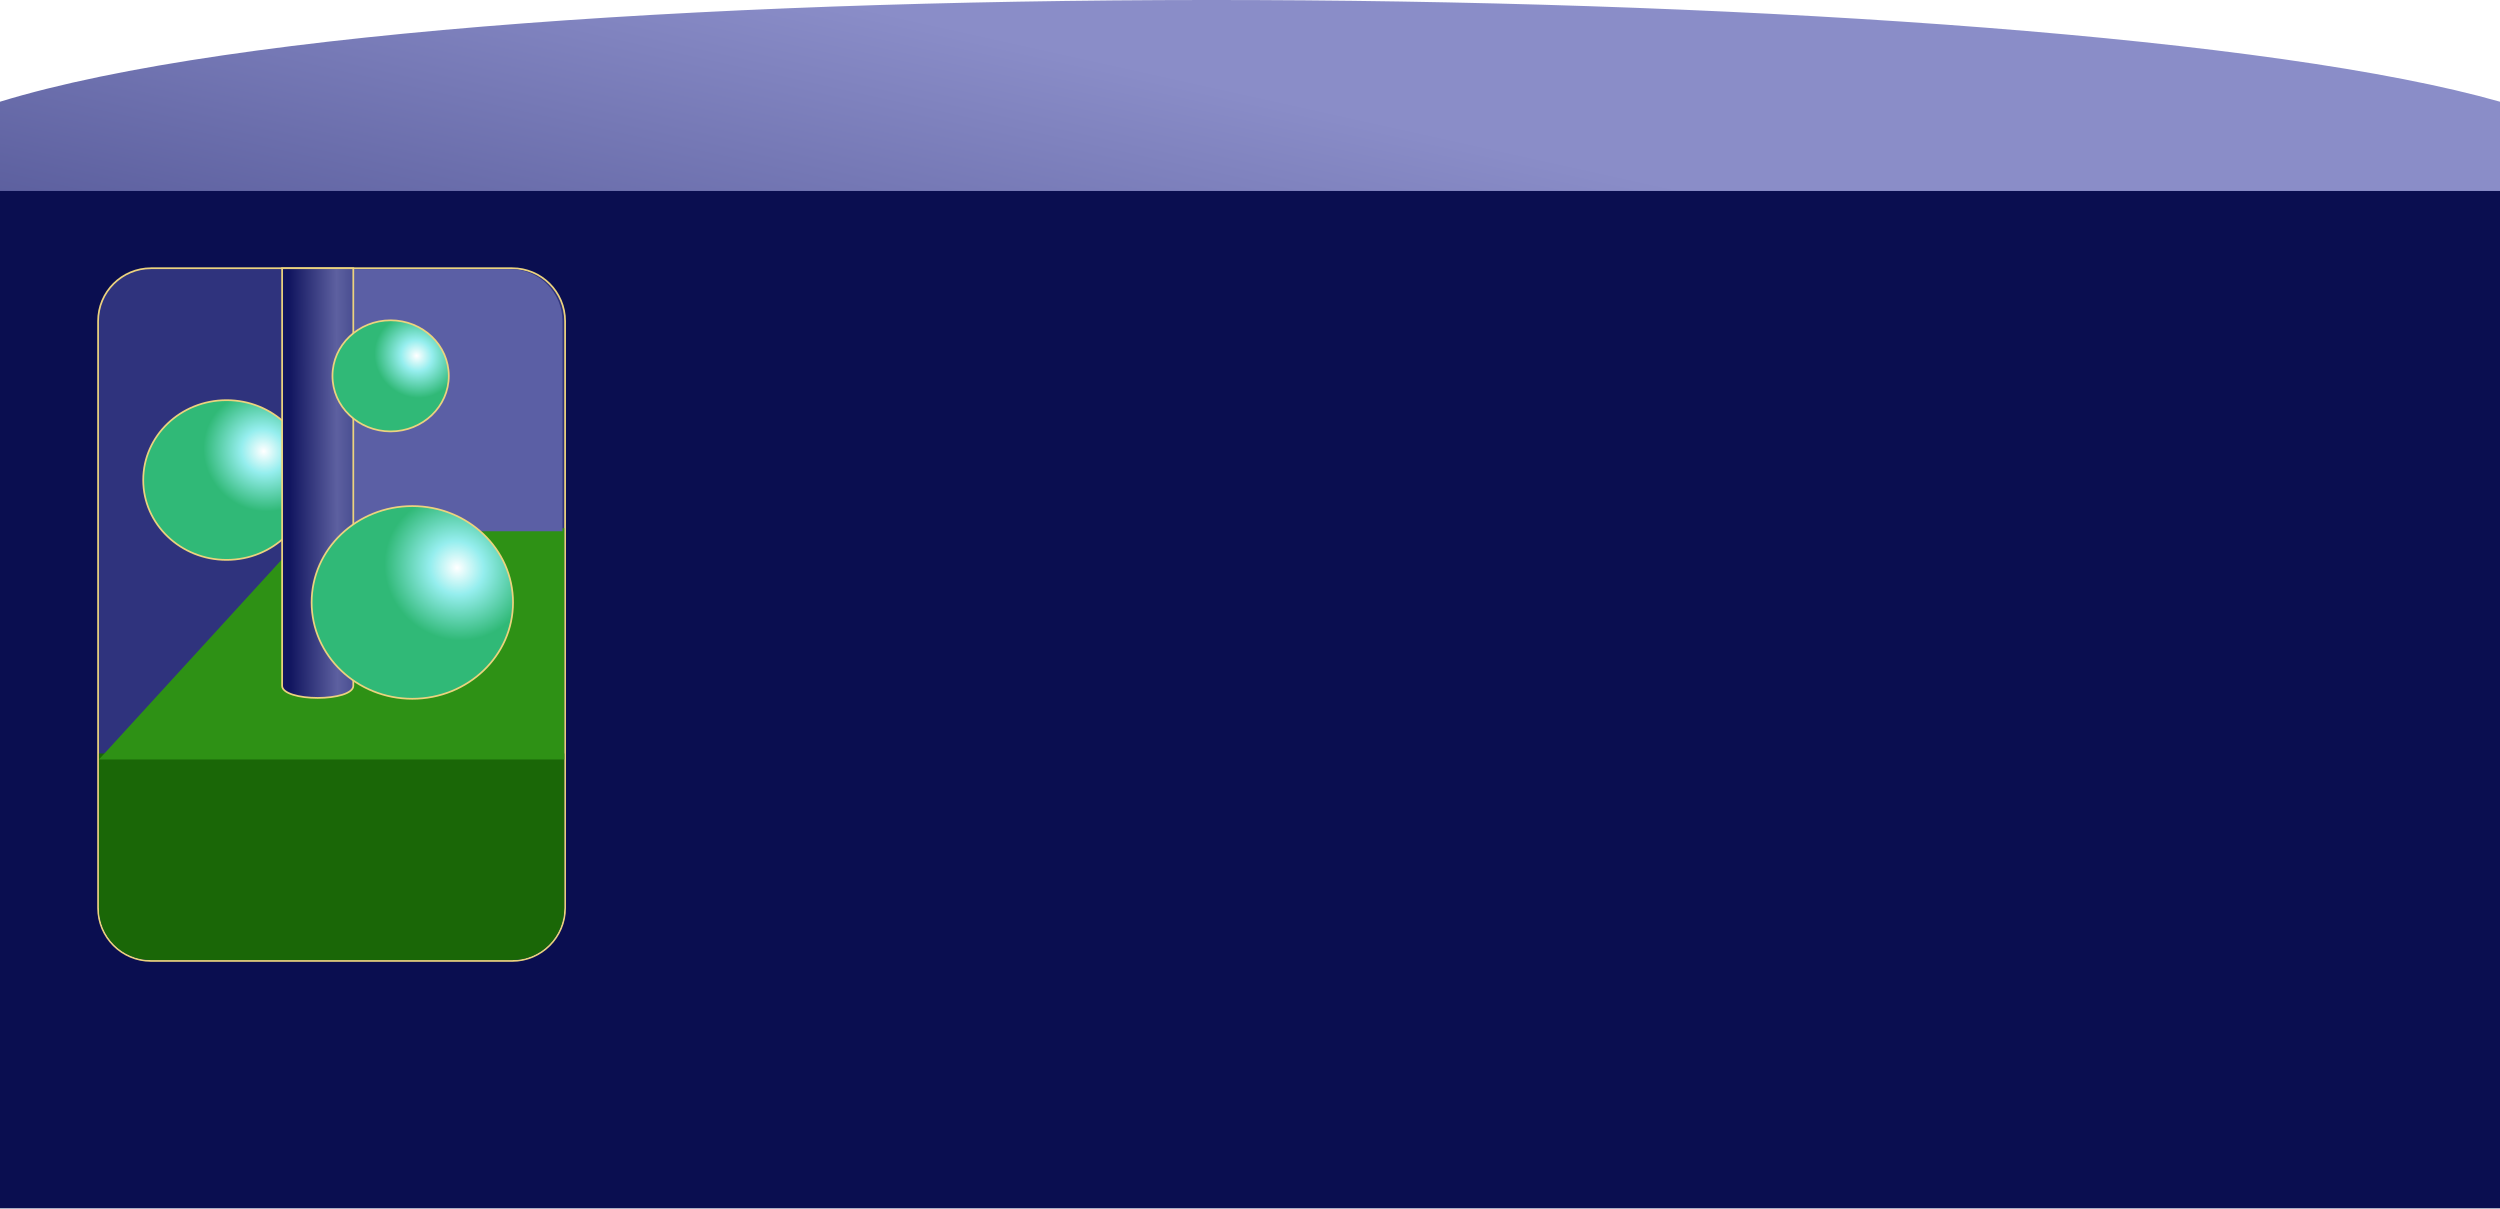
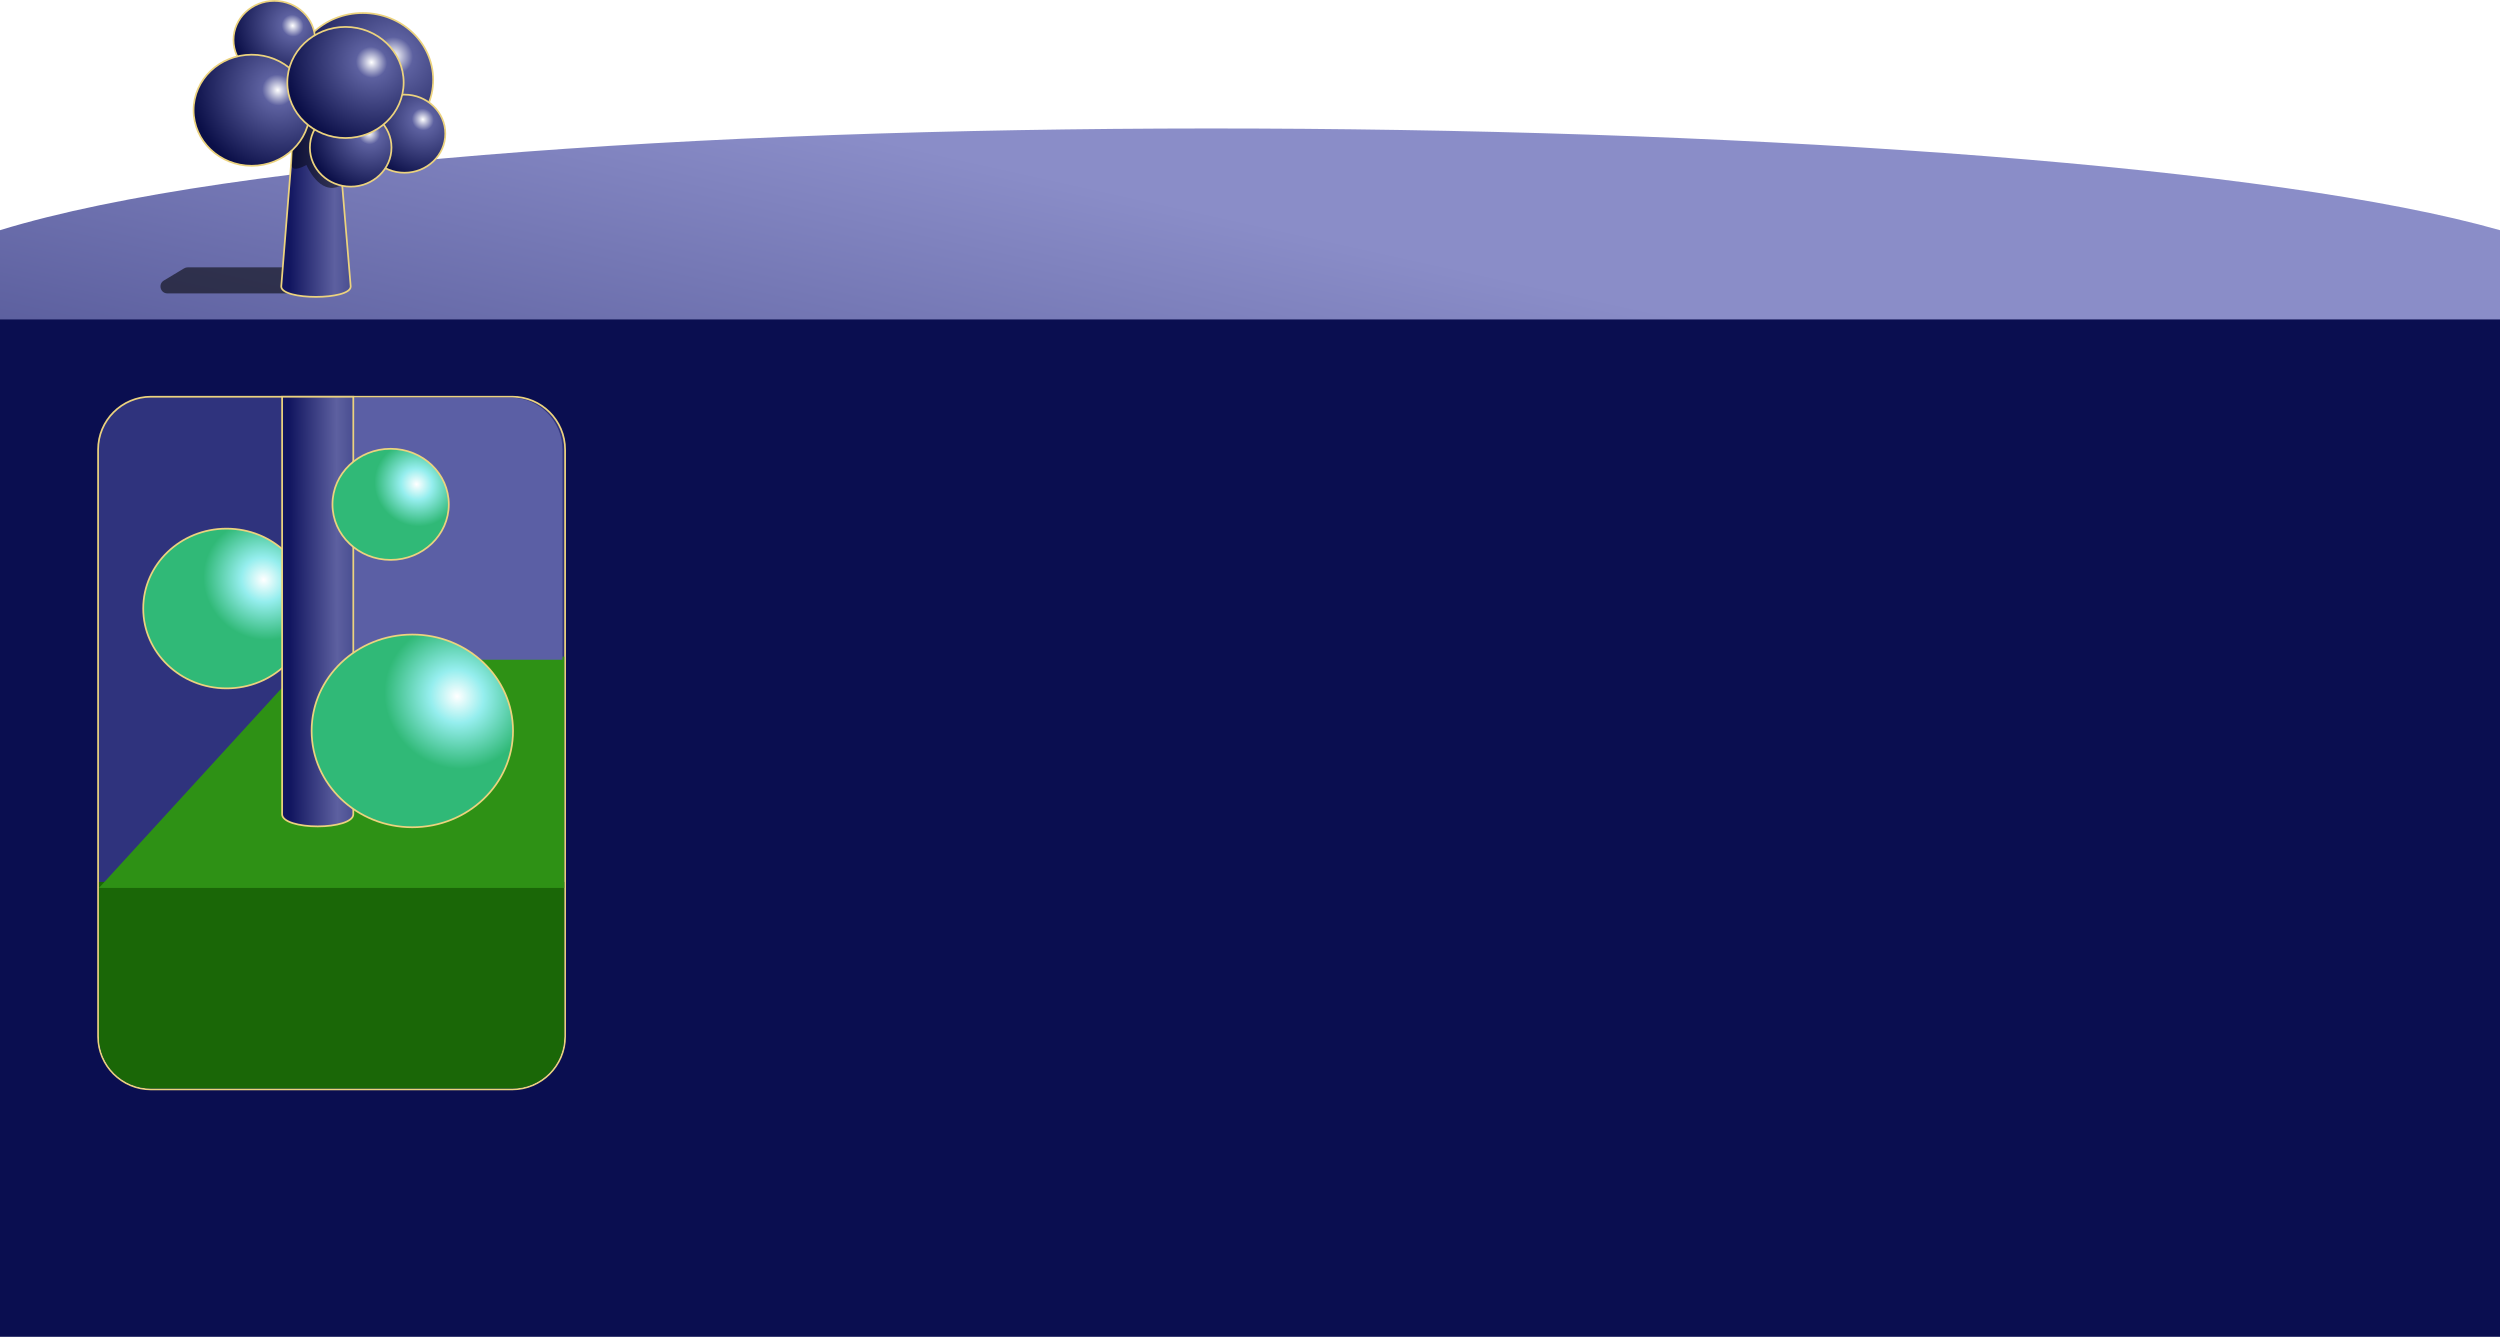
- <svg xmlns="http://www.w3.org/2000/svg" fill="none" viewBox="0 0 1440 696">
-   <path fill="url(#a)" d="M0 58.593c268.56-82.563 1181.96-73.556 1440 0V598H0V58.593Z" />
-   <path fill="#0A0E50" d="M0 110h1440v586H0V110Z" />
-   <rect width="269" height="399" x="56.5" y="154.5" fill="#2F337D" stroke="#ECD37E" rx="30.5" />
-   <path fill="#1A6707" d="M57 434h268v89c0 16.569-13.431 30-30 30H87c-16.569 0-30-13.431-30-30v-89Z" />
-   <path fill="#2E9115" d="M178.816 304.25H325v133.202H57L178.816 304.25Z" />
-   <path fill="#5B5FA5" d="M177.5 155H294c16.569 0 30 13.431 30 30v121H177.5V155Z" />
-   <path fill="url(#b)" stroke="#ECD37E" d="M178.5 276.5c0 25.385-21.47 46-48 46s-48-20.615-48-46 21.47-46 48-46 48 20.615 48 46Z" />
-   <path fill="url(#c)" stroke="#ECD37E" d="M162.5 154.5h41V395c0 1.052-.546 2.017-1.621 2.894-1.08.882-2.654 1.639-4.593 2.254-3.872 1.23-9.067 1.852-14.286 1.852-5.219 0-10.414-.622-14.286-1.852-1.939-.615-3.513-1.372-4.593-2.254-1.075-.877-1.621-1.842-1.621-2.894V154.5Z" />
-   <path fill="url(#d)" stroke="#ECD37E" d="M258.5 216.5c0 17.652-14.977 32-33.5 32s-33.5-14.348-33.5-32 14.977-32 33.5-32 33.5 14.348 33.5 32Z" />
-   <path fill="url(#e)" stroke="#ECD37E" d="M295.5 347c0 30.631-25.947 55.5-58 55.5s-58-24.869-58-55.5 25.947-55.5 58-55.5 58 24.869 58 55.5Z" />
+ <svg xmlns="http://www.w3.org/2000/svg" fill="none" viewBox="0 0 1440 770">
+   <path fill="url(#a)" d="M0 132.593c268.56-82.562 1181.96-73.556 1440 0V672H0V132.593Z" />
+   <path fill="#000" fill-opacity=".55" d="M106.05 154.57a4 4 0 0 1 2.058-.57H195a4 4 0 0 1 4 4v7a4 4 0 0 1-4 4H96.441c-4.057 0-5.537-5.343-2.058-7.43l11.667-7Z" />
+   <path fill="url(#b)" stroke="#ECD37E" stroke-linecap="round" d="m173 28-11 137c0 8 40 8 40 0L190.5 28c0 4-17.5 4-17.5 0Z" />
+   <path fill="#000" fill-opacity=".47" d="M176.5 95s-8.5 5-8.5 0l1.5-47H192l4 59c-12 6-19.5-12-19.5-12Z" />
+   <path fill="url(#c)" stroke="#ECD37E" d="M249.5 46c0 21.24-18.109 38.5-40.5 38.5S168.5 67.24 168.5 46 186.609 7.5 209 7.5s40.5 17.26 40.5 38.5Z" />
+   <path fill="url(#d)" stroke="#ECD37E" d="M181.5 23c0 12.407-10.501 22.5-23.5 22.5S134.5 35.407 134.5 23 145.001.5 158 .5s23.5 10.093 23.5 22.5Z" />
+   <path fill="url(#e)" stroke="#ECD37E" d="M256.5 77c0 12.407-10.501 22.5-23.5 22.5S209.5 89.407 209.5 77s10.501-22.5 23.5-22.5 23.5 10.093 23.5 22.5Z" />
+   <path fill="url(#f)" stroke="#ECD37E" d="M225.5 85c0 12.407-10.501 22.5-23.5 22.5S178.5 97.407 178.5 85s10.501-22.5 23.5-22.5 23.5 10.093 23.5 22.5Z" />
+   <path fill="url(#g)" stroke="#ECD37E" d="M178.5 63.5c0 17.652-14.977 32-33.5 32s-33.5-14.348-33.5-32 14.977-32 33.5-32 33.5 14.348 33.5 32Z" />
+   <path fill="url(#h)" stroke="#ECD37E" d="M232.5 47.5c0 17.652-14.977 32-33.5 32s-33.5-14.348-33.5-32 14.977-32 33.5-32 33.5 14.348 33.5 32Z" />
+   <path fill="#0A0E50" d="M0 184h1440v586H0V184Z" />
+   <rect width="269" height="399" x="56.5" y="228.5" fill="#2F337D" stroke="#ECD37E" rx="30.5" />
+   <path fill="#1A6707" d="M57 508h268v89c0 16.569-13.431 30-30 30H87c-16.569 0-30-13.431-30-30v-89Z" />
+   <path fill="#2E9115" d="M178.816 378.25H325v133.202H57L178.816 378.25Z" />
+   <path fill="#5B5FA5" d="M177.5 229H294c16.569 0 30 13.431 30 30v121H177.5V229Z" />
+   <path fill="url(#i)" stroke="#ECD37E" d="M178.5 350.5c0 25.385-21.47 46-48 46s-48-20.615-48-46 21.47-46 48-46 48 20.615 48 46Z" />
+   <path fill="url(#j)" stroke="#ECD37E" d="M162.5 228.5h41V469c0 1.052-.546 2.017-1.621 2.894-1.08.882-2.654 1.639-4.593 2.254-3.872 1.23-9.067 1.852-14.286 1.852-5.219 0-10.414-.622-14.286-1.852-1.939-.615-3.513-1.372-4.593-2.254-1.075-.877-1.621-1.842-1.621-2.894V228.5Z" />
+   <path fill="url(#k)" stroke="#ECD37E" d="M258.5 290.5c0 17.652-14.977 32-33.5 32s-33.5-14.348-33.5-32 14.977-32 33.5-32 33.5 14.348 33.5 32Z" />
+   <path fill="url(#l)" stroke="#ECD37E" d="M295.5 421c0 30.631-25.947 55.5-58 55.5s-58-24.869-58-55.5 25.947-55.5 58-55.5 58 24.869 58 55.5Z" />
  <defs>
-     <radialGradient id="b" cx="0" cy="0" r="1" gradientTransform="rotate(133.177 19.66 162.853) scale(69.9791 73.4534)" gradientUnits="userSpaceOnUse">
+     <radialGradient id="c" cx="0" cy="0" r="1" gradientTransform="rotate(133.403 106.618 64.951) scale(58.9105 61.8645)" gradientUnits="userSpaceOnUse">
+       <stop offset=".001" stop-color="#fff" />
+       <stop offset=".178" stop-color="#5D61A0" />
+       <stop offset="1" stop-color="#0B0F48" />
+     </radialGradient>
+     <radialGradient id="d" cx="0" cy="0" r="1" gradientTransform="rotate(133.19 81.082 43.89) scale(34.6206 36.3405)" gradientUnits="userSpaceOnUse">
+       <stop offset=".001" stop-color="#fff" />
+       <stop offset=".178" stop-color="#5D61A0" />
+       <stop offset="1" stop-color="#0B0F48" />
+     </radialGradient>
+     <radialGradient id="e" cx="0" cy="0" r="1" gradientTransform="rotate(133.19 106.895 87.122) scale(34.6206 36.3405)" gradientUnits="userSpaceOnUse">
+       <stop offset=".001" stop-color="#fff" />
+       <stop offset=".178" stop-color="#5D61A0" />
+       <stop offset="1" stop-color="#0B0F48" />
+     </radialGradient>
+     <radialGradient id="f" cx="0" cy="0" r="1" gradientTransform="rotate(133.19 89.664 84.413) scale(34.6206 36.3405)" gradientUnits="userSpaceOnUse">
+       <stop offset=".001" stop-color="#fff" />
+       <stop offset=".178" stop-color="#5D61A0" />
+       <stop offset="1" stop-color="#0B0F48" />
+     </radialGradient>
+     <radialGradient id="g" cx="0" cy="0" r="1" gradientTransform="matrix(-33.5678 35.66741 -37.4452 -35.24095 159.983 51.932)" gradientUnits="userSpaceOnUse">
+       <stop offset=".001" stop-color="#fff" />
+       <stop offset=".178" stop-color="#5D61A0" />
+       <stop offset="1" stop-color="#0B0F48" />
+     </radialGradient>
+     <radialGradient id="h" cx="0" cy="0" r="1" gradientTransform="matrix(-33.5678 35.66741 -37.4452 -35.24095 213.983 35.932)" gradientUnits="userSpaceOnUse">
+       <stop offset=".001" stop-color="#fff" />
+       <stop offset=".178" stop-color="#5D61A0" />
+       <stop offset="1" stop-color="#0B0F48" />
+     </radialGradient>
+     <radialGradient id="i" cx="0" cy="0" r="1" gradientTransform="rotate(133.177 3.64 199.853) scale(69.9791 73.4534)" gradientUnits="userSpaceOnUse">
      <stop offset=".001" stop-color="#fff" />
      <stop offset=".178" stop-color="#95EEEE" />
      <stop offset=".484" stop-color="#30B977" />
    </radialGradient>
-     <radialGradient id="d" cx="0" cy="0" r="1" gradientTransform="matrix(-33.5678 35.66741 -37.4452 -35.24095 239.983 204.932)" gradientUnits="userSpaceOnUse">
+     <radialGradient id="k" cx="0" cy="0" r="1" gradientTransform="matrix(-33.5678 35.66741 -37.4452 -35.24095 239.983 278.932)" gradientUnits="userSpaceOnUse">
      <stop offset=".001" stop-color="#fff" />
      <stop offset=".178" stop-color="#95EEEE" />
      <stop offset=".484" stop-color="#30B977" />
    </radialGradient>
-     <radialGradient id="e" cx="0" cy="0" r="1" gradientTransform="matrix(-57.75666 61.4573 -64.51487 -60.63013 263.28 327.068)" gradientUnits="userSpaceOnUse">
+     <radialGradient id="l" cx="0" cy="0" r="1" gradientTransform="matrix(-57.75666 61.4573 -64.51487 -60.63013 263.28 401.068)" gradientUnits="userSpaceOnUse">
      <stop offset=".001" stop-color="#fff" />
      <stop offset=".178" stop-color="#95EEEE" />
      <stop offset=".484" stop-color="#30B977" />
    </radialGradient>
-     <linearGradient id="a" x1="608" x2="728.314" y1="598" y2="54.831" gradientUnits="userSpaceOnUse">
+     <linearGradient id="a" x1="608" x2="728.314" y1="672" y2="128.831" gradientUnits="userSpaceOnUse">
      <stop stop-color="#13175D" />
      <stop offset="1" stop-color="#8A8DC8" />
    </linearGradient>
-     <linearGradient id="c" x1="166.846" x2="204.004" y1="295.524" y2="295.426" gradientUnits="userSpaceOnUse">
+     <linearGradient id="b" x1="166.615" x2="202.004" y1="109.441" y2="109.286" gradientUnits="userSpaceOnUse">
+       <stop stop-color="#11155F" />
+       <stop offset=".735" stop-color="#5D60A0" />
+       <stop offset="1" stop-color="#494E91" />
+     </linearGradient>
+     <linearGradient id="j" x1="166.846" x2="204.004" y1="369.524" y2="369.426" gradientUnits="userSpaceOnUse">
      <stop stop-color="#11155F" />
      <stop offset=".735" stop-color="#5D60A0" />
      <stop offset="1" stop-color="#494E91" />
    </linearGradient>
  </defs>
</svg>
